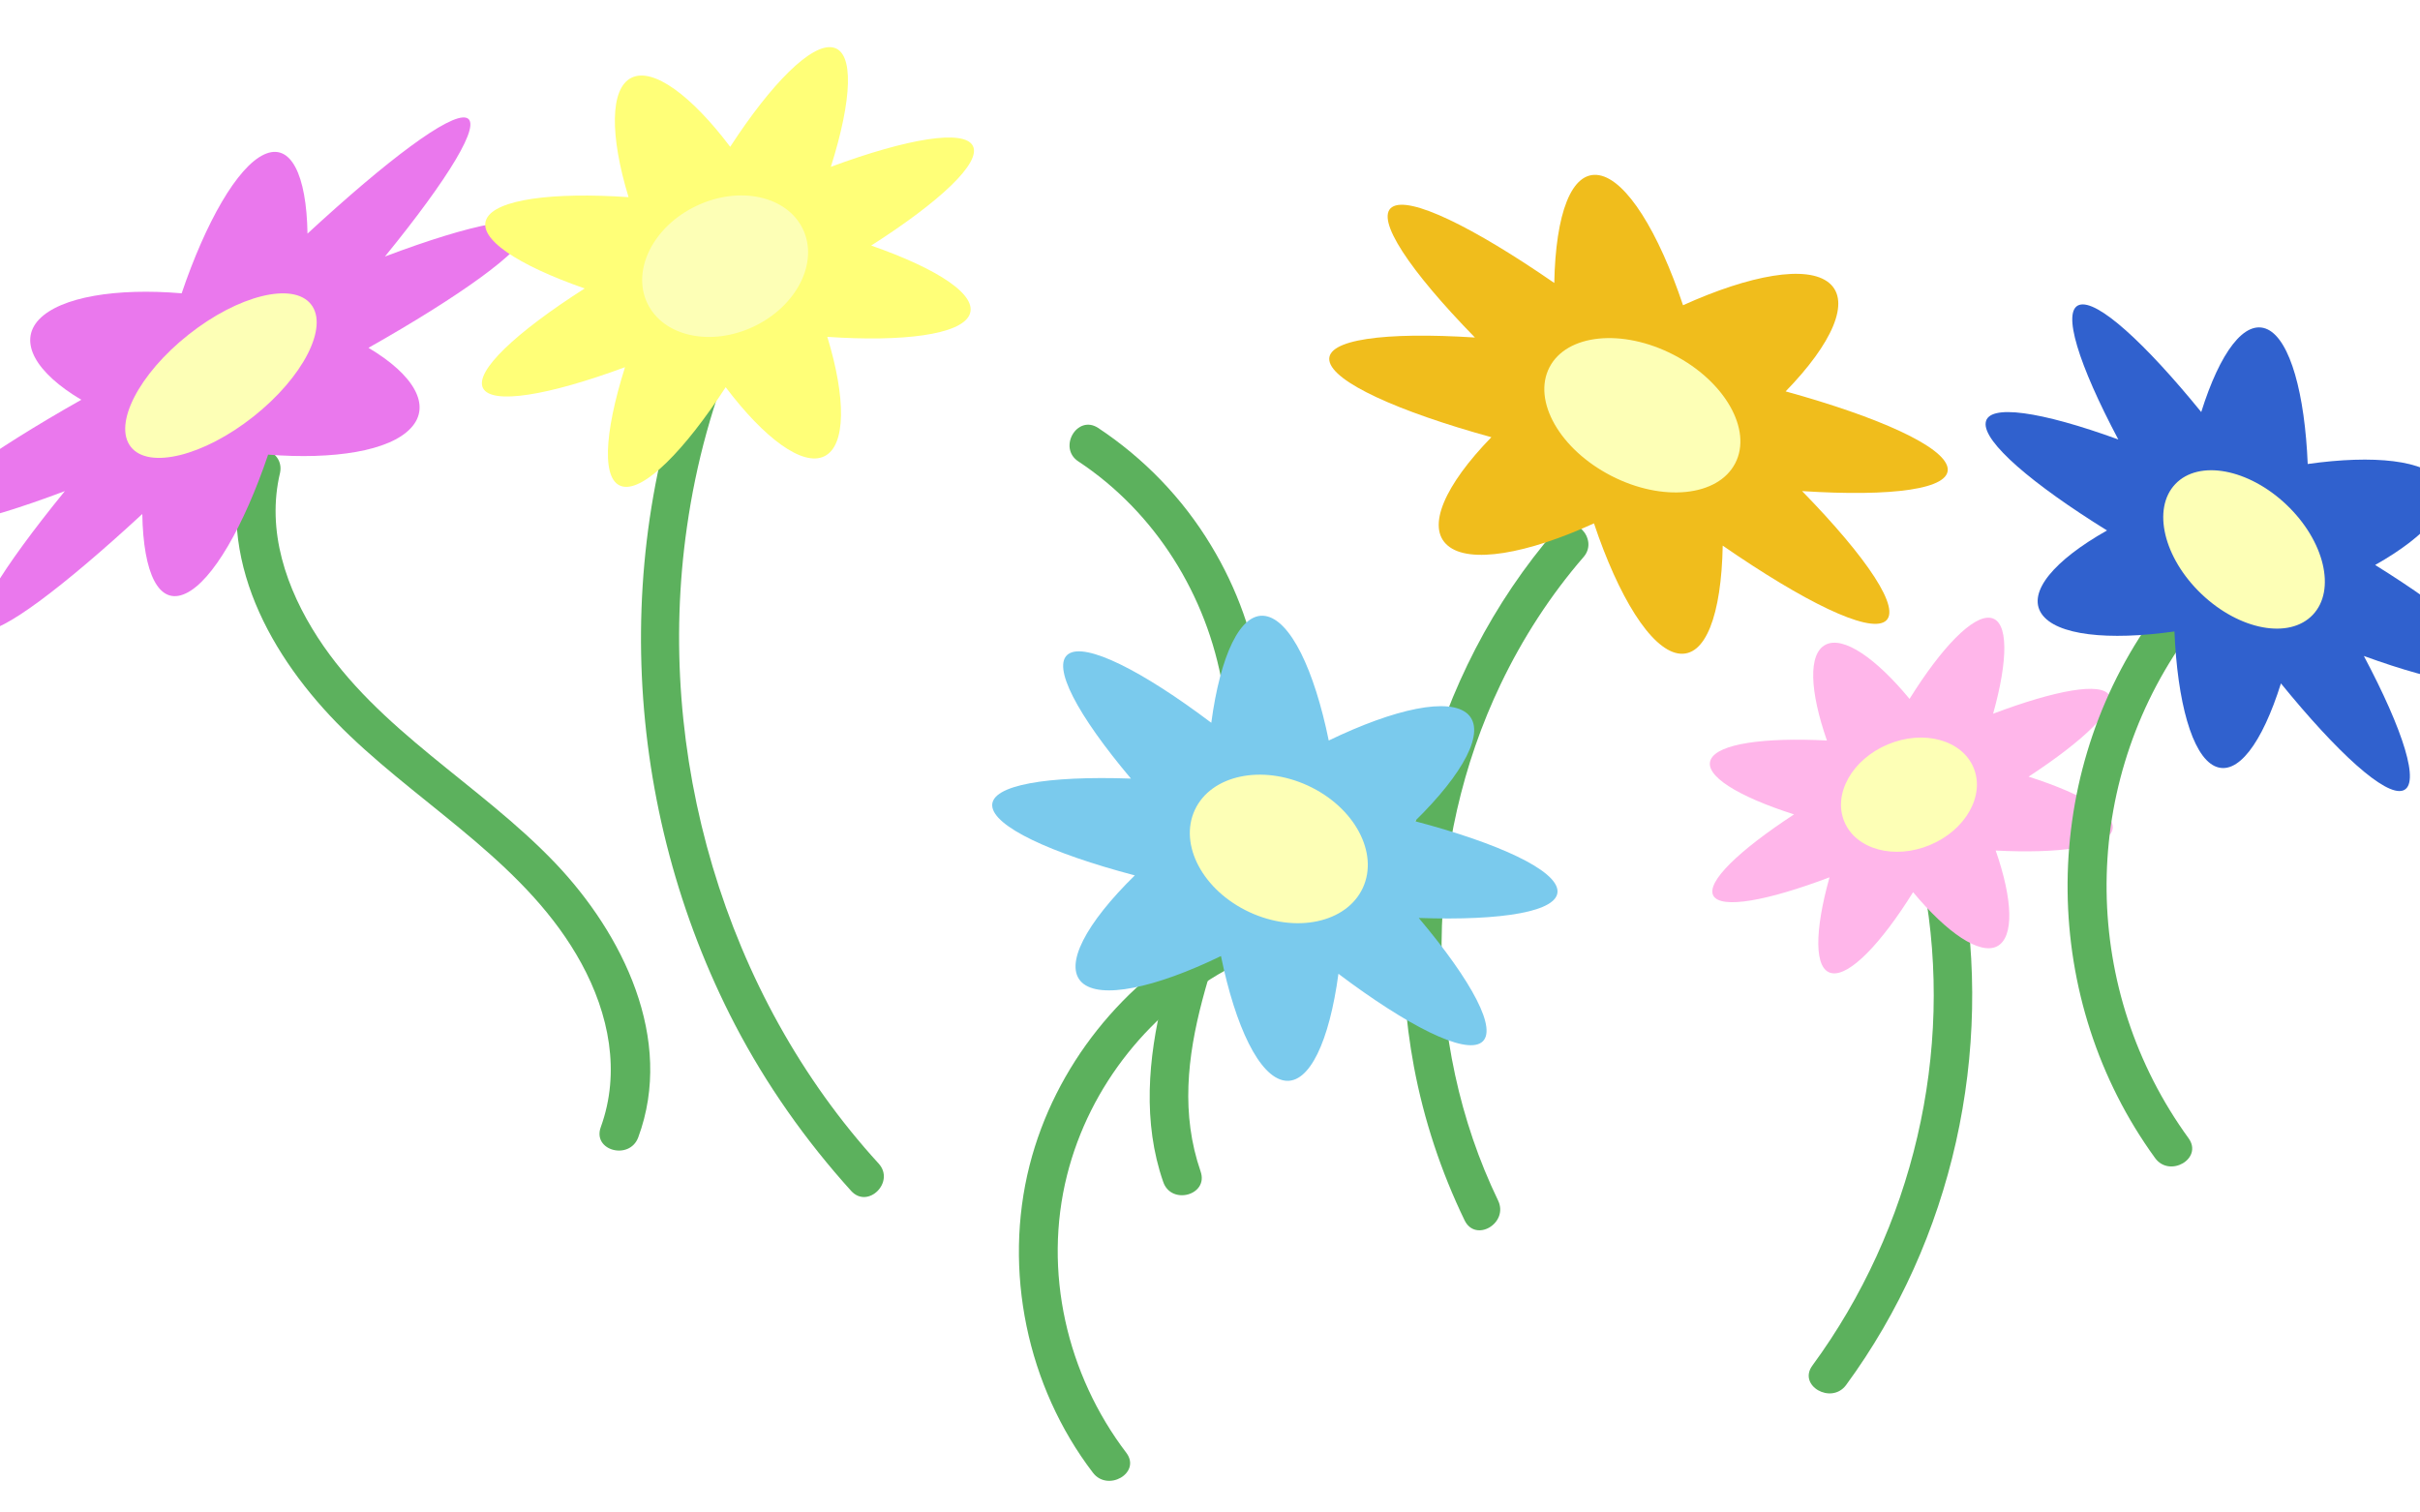
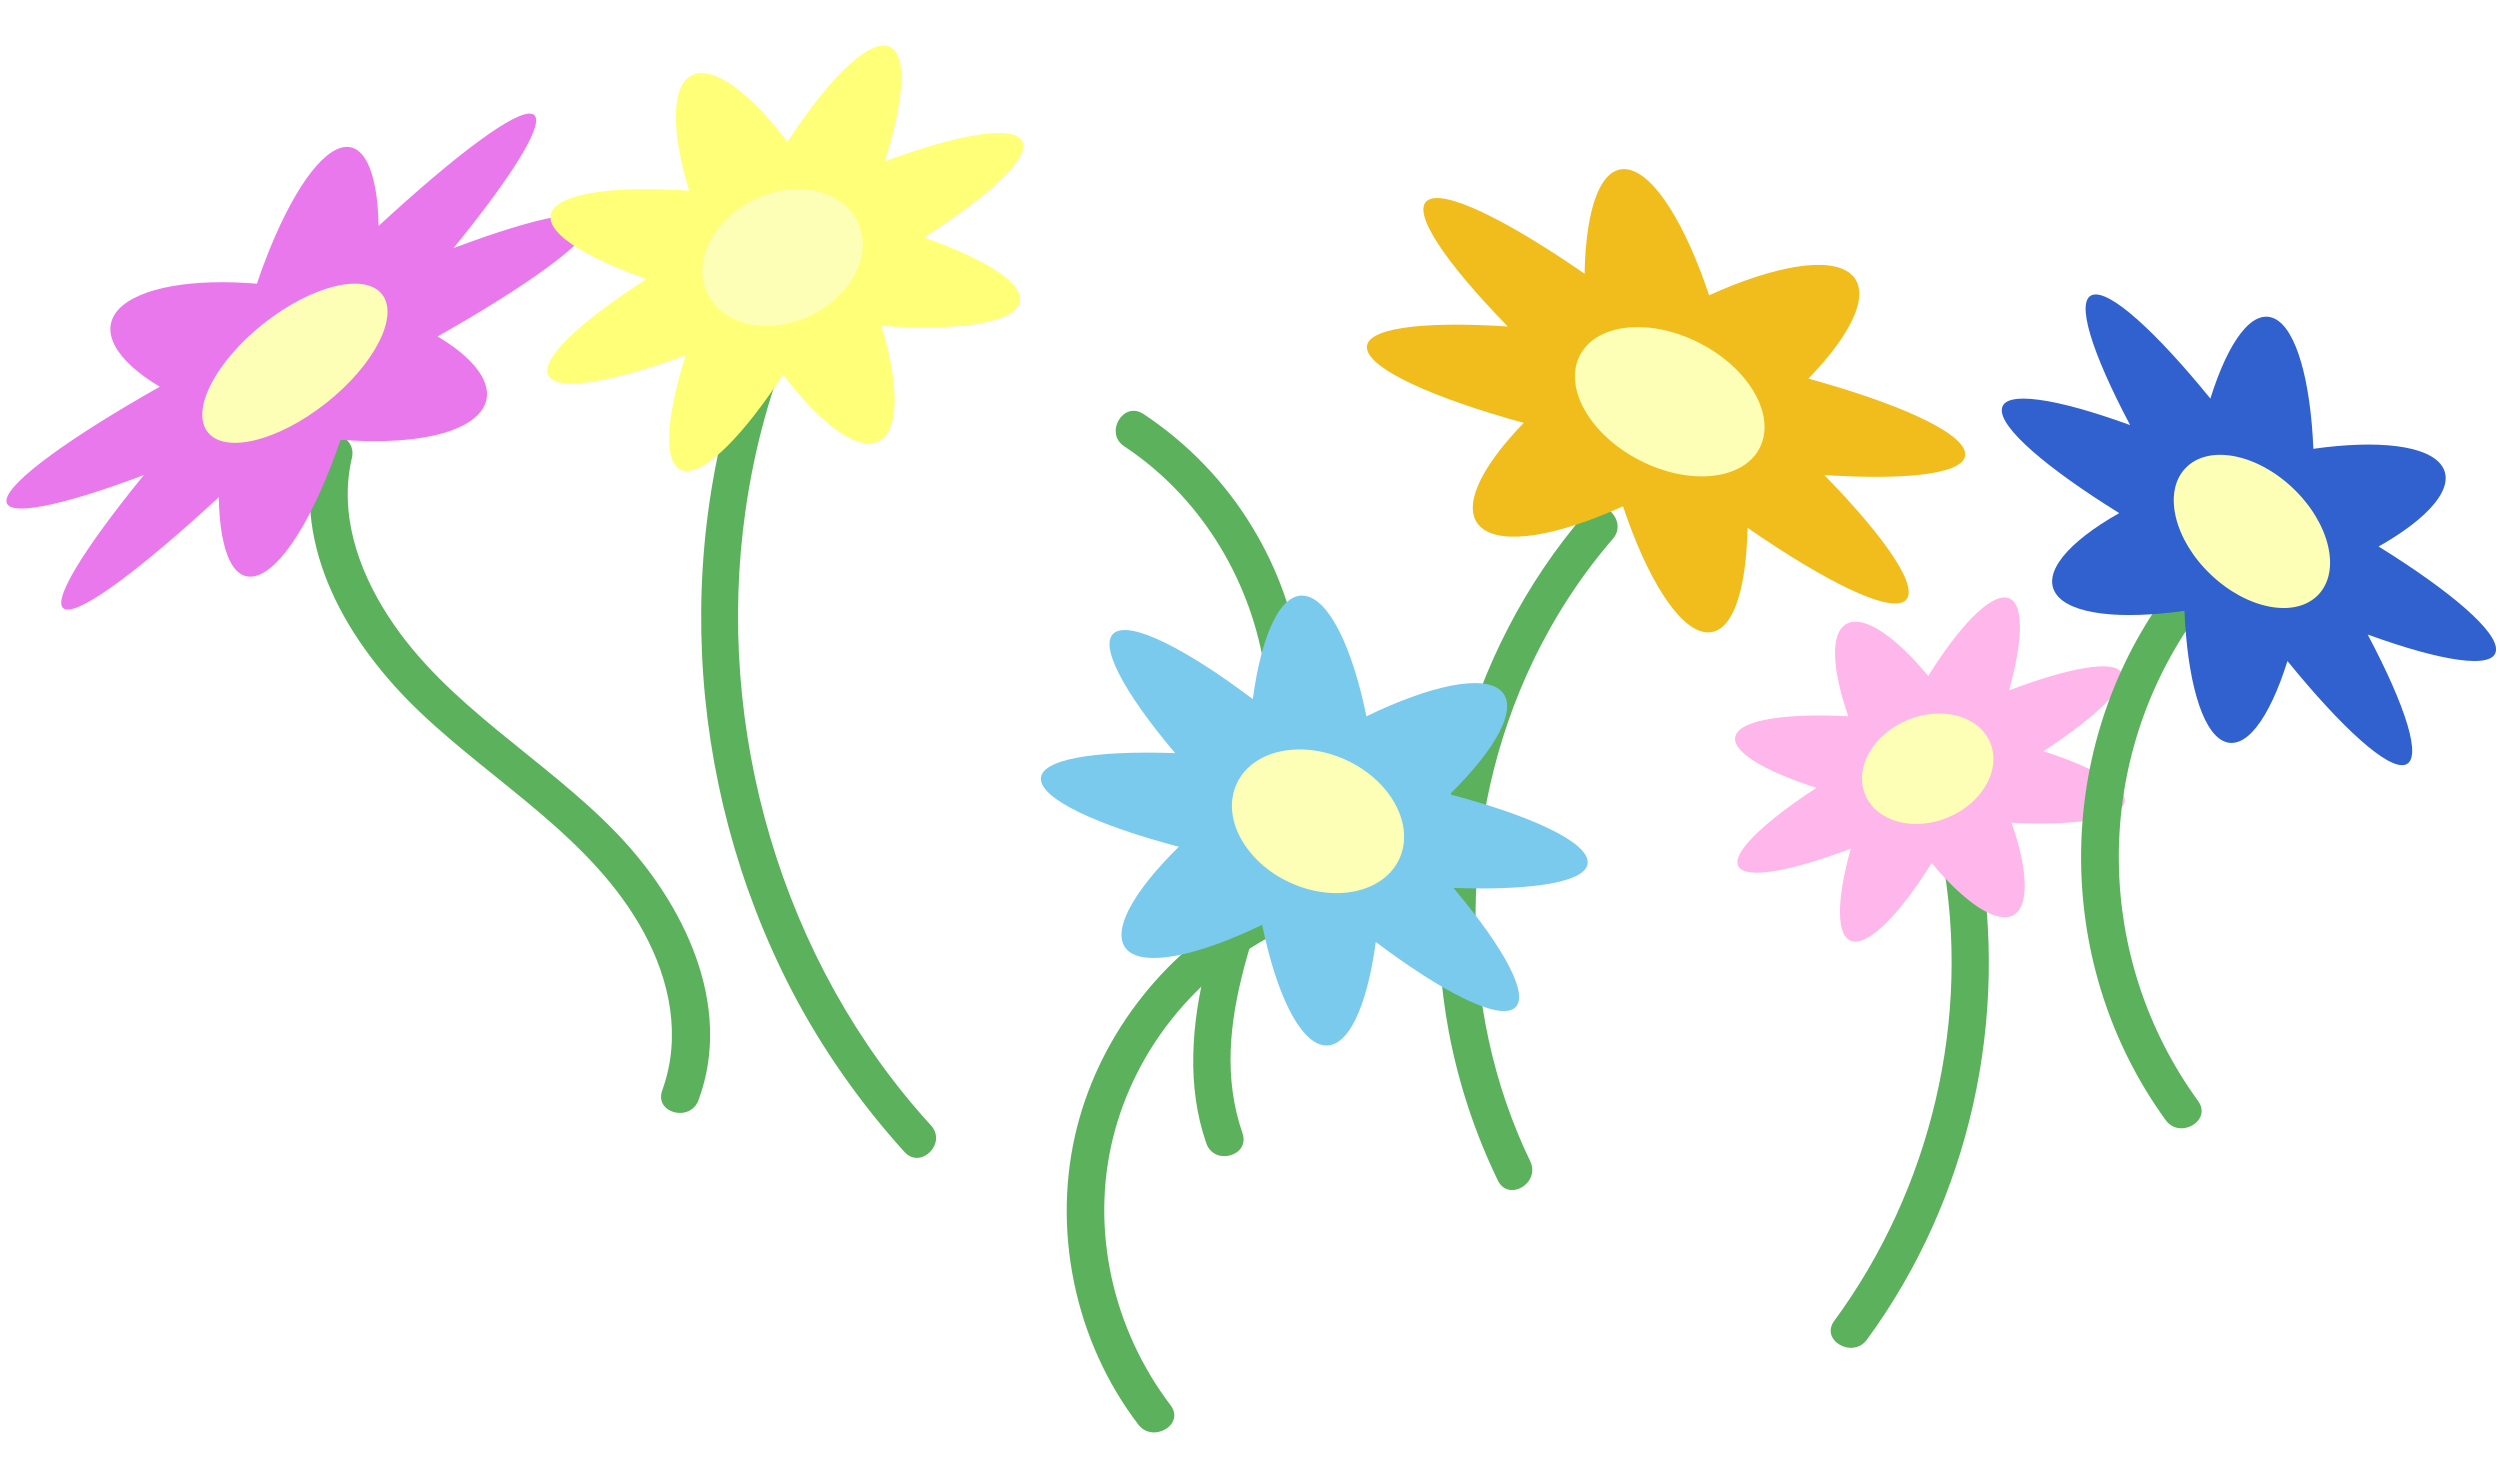
- <svg xmlns="http://www.w3.org/2000/svg" version="1.1" id="Layer_1" x="0px" y="0px" viewBox="0 0 750 468.4" style="enable-background:new 0 0 750 468.4;" xml:space="preserve">
+ <svg xmlns="http://www.w3.org/2000/svg" version="1.1" id="Layer_1" x="0px" y="0px" viewBox="0 0 801 468.4" style="enable-background:new 0 0 801 468.4;" xml:space="preserve">
  <style type="text/css">
	.st0{fill:#5CB15D;}
	.st1{fill:#EA78ED;}
	.st2{fill:#FDFFB6;}
	.st3{fill:#FFFF78;}
	.st4{fill:#F0BD1C;}
	.st5{fill:#FFB6EA;}
	.st6{fill:#3061CE;}
	.st7{fill:#7ACAED;}
</style>
  <g>
    <g>
      <g>
        <g>
-           <path class="st0" d="M75,143.4c-7.7,32.3,10.8,63.1,33.5,84.7c24.1,23,55.3,40.4,71.7,70.5c8.5,15.6,12.2,33.6,6,50.7      c-2.7,7.3,8.9,10.4,11.6,3.2c11.3-30.5-4.8-63.1-25.8-85.1c-23.3-24.4-54.9-41.1-73.5-69.8c-9.8-15.1-16-33.1-11.7-51.1      C88.3,139,76.8,135.8,75,143.4L75,143.4z" />
+           <path class="st0" d="M101,143.4c-7.7,32.3,10.8,63.1,33.5,84.7c24.1,23,55.3,40.4,71.7,70.5c8.5,15.6,12.2,33.6,6,50.7      c-2.7,7.3,8.9,10.4,11.6,3.2c11.3-30.5-4.8-63.1-25.8-85.1c-23.3-24.4-54.9-41.1-73.5-69.8c-9.8-15.1-16-33.1-11.7-51.1      C114.3,139,102.8,135.8,101,143.4L101,143.4z" />
        </g>
      </g>
      <g>
        <g id="Flower_9_">
-           <path class="st1" d="M127.3,132.7c6.6-7,0.9-16.6-13.1-24.9c28.3-16,48-30.1,49.1-36.1c1.1-6-16.7-2.5-44,7.8      c19.8-24.3,30.3-41.5,25.2-43s-24.5,13.1-49.2,35.9C95,54.1,90.1,44,81.8,47.9c-8.3,3.9-18,20.9-25.5,43      C36.1,89.2,18.8,92,12.1,99c-6.6,7-0.9,16.6,13.1,24.9c-28.3,16-48,30.1-49.1,36.1c-1.1,6,16.7,2.5,44-7.8      c-19.8,24.3-30.3,41.5-25.2,43c5.1,1.5,24.5-13.1,49.2-35.9c0.3,18.4,5.1,28.6,13.5,24.6c8.3-3.9,18-20.9,25.5-43      C103.4,142.5,120.7,139.8,127.3,132.7z" />
-           <ellipse transform="matrix(0.7839 -0.6209 0.6209 0.7839 -57.4942 67.6998)" class="st2" cx="68.5" cy="116.4" rx="35.6" ry="16.2" />
+           <path class="st1" d="M153.3,132.7c6.6-7,0.9-16.6-13.1-24.9c28.3-16,48-30.1,49.1-36.1c1.1-6-16.7-2.5-44,7.8      c19.8-24.3,30.3-41.5,25.2-43S146,49.6,121.3,72.4c-0.3-18.3-5.2-28.4-13.5-24.5s-18,20.9-25.5,43C62.1,89.2,44.8,92,38.1,99      c-6.6,7-0.9,16.6,13.1,24.9c-28.3,16-48,30.1-49.1,36.1c-1.1,6,16.7,2.5,44-7.8c-19.8,24.3-30.3,41.5-25.2,43      s24.5-13.1,49.2-35.9c0.3,18.4,5.1,28.6,13.5,24.6c8.3-3.9,18-20.9,25.5-43C129.4,142.5,146.7,139.8,153.3,132.7z" />
+           <ellipse transform="matrix(0.7839 -0.6209 0.6209 0.7839 -51.8642 83.8173)" class="st2" cx="94.5" cy="116.4" rx="35.6" ry="16.2" />
        </g>
      </g>
    </g>
    <g>
      <g>
        <g>
-           <path class="st0" d="M218.5,99.7c-29.8,69.5-25.5,151,9.3,217.9c9.7,18.6,21.9,35.9,36,51.5c5.2,5.7,13.7-2.8,8.5-8.5      c-47.9-52.4-69.5-127.2-59.4-197.3c2.8-19.7,8.1-39.2,16-57.6C231.9,98.7,221.6,92.6,218.5,99.7L218.5,99.7z" />
+           <path class="st0" d="M244.5,99.7c-29.8,69.5-25.5,151,9.3,217.9c9.7,18.6,21.9,35.9,36,51.5c5.2,5.7,13.7-2.8,8.5-8.5      c-47.9-52.4-69.5-127.2-59.4-197.3c2.8-19.7,8.1-39.2,16-57.6C257.9,98.7,247.6,92.6,244.5,99.7L244.5,99.7z" />
        </g>
      </g>
      <g>
        <g id="Flower_15_">
-           <path class="st3" d="M255.5,141.4c6.7-3.3,6.7-18,0.9-37c23.6,1.6,41.1-0.7,44-6.7c2.9-6.1-9.5-14.3-30.4-21.6      c21.3-13.6,34.2-25.7,31.5-30.9s-20.2-2.3-44,6.5c6.6-20.9,7.3-35.7,0.6-37c-6.6-1.3-19,11.1-31.8,30.8      c-12-15.9-23.9-24.7-30.6-21.4c-6.7,3.3-6.7,18-0.9,37c-23.6-1.6-41.1,0.7-44,6.7c-2.9,6.1,9.5,14.3,30.4,21.6      c-21.3,13.6-34.2,25.7-31.5,30.9c2.7,5.2,20.2,2.3,44-6.5c-6.6,20.9-7.3,35.7-0.6,37c6.6,1.3,19-11.1,31.8-30.8      C236.9,135.9,248.8,144.7,255.5,141.4z" />
-           <ellipse transform="matrix(0.9033 -0.4291 0.4291 0.9033 -13.6438 104.3948)" class="st2" cx="224.7" cy="82.5" rx="26.7" ry="20.7" />
+           <path class="st3" d="M281.5,141.4c6.7-3.3,6.7-18,0.9-37c23.6,1.6,41.1-0.7,44-6.7c2.9-6.1-9.5-14.3-30.4-21.6      c21.3-13.6,34.2-25.7,31.5-30.9s-20.2-2.3-44,6.5c6.6-20.9,7.3-35.7,0.6-37c-6.6-1.3-19,11.1-31.8,30.8      c-12-15.9-23.9-24.7-30.6-21.4c-6.7,3.3-6.7,18-0.9,37c-23.6-1.6-41.1,0.7-44,6.7c-2.9,6.1,9.5,14.3,30.4,21.6      c-21.3,13.6-34.2,25.7-31.5,30.9c2.7,5.2,20.2,2.3,44-6.5c-6.6,20.9-7.3,35.7-0.6,37c6.6,1.3,19-11.1,31.8-30.8      C262.9,135.9,274.8,144.7,281.5,141.4z" />
+           <ellipse transform="matrix(0.9033 -0.4291 0.4291 0.9033 -11.1444 115.5639)" class="st2" cx="250.7" cy="82.5" rx="26.7" ry="20.7" />
        </g>
      </g>
    </g>
    <g>
      <g>
-         <path class="st0" d="M334.2,143c23.9,15.8,39.9,41.6,44.7,69.7c5.8,34-10.6,64.6-18.5,96.7c-4.6,18.6-6.3,38.5,0.1,56.9     c2.5,7.3,14.1,4.1,11.6-3.2c-12.3-35.6,8.2-71,16.4-105c7.3-30.5,3.2-62.1-13.2-89.1c-8.8-14.6-20.8-27-35-36.4     C333.8,128.4,327.8,138.8,334.2,143L334.2,143z" />
+         <path class="st0" d="M360.2,143c23.9,15.8,39.9,41.6,44.7,69.7c5.8,34-10.6,64.6-18.5,96.7c-4.6,18.6-6.3,38.5,0.1,56.9     c2.5,7.3,14.1,4.1,11.6-3.2c-12.3-35.6,8.2-71,16.4-105c7.3-30.5,3.2-62.1-13.2-89.1c-8.8-14.6-20.8-27-35-36.4     C359.8,128.4,353.8,138.8,360.2,143L360.2,143z" />
      </g>
    </g>
    <g>
      <g>
        <g>
-           <path class="st0" d="M482.2,164.2c-39.1,45.2-54.9,107.8-44,166.4c3.1,16.5,8.4,32.5,15.7,47.6c3.4,7,13.7,0.9,10.4-6.1      c-24-49.7-23-110.4,0.8-160.1c6.8-14.2,15.4-27.5,25.7-39.4C495.7,166.9,487.3,158.4,482.2,164.2L482.2,164.2z" />
+           <path class="st0" d="M508.2,164.2c-39.1,45.2-54.9,107.8-44,166.4c3.1,16.5,8.4,32.5,15.7,47.6c3.4,7,13.7,0.9,10.4-6.1      c-24-49.7-23-110.4,0.8-160.1c6.8-14.2,15.4-27.5,25.7-39.4C521.7,166.9,513.3,158.4,508.2,164.2L508.2,164.2z" />
        </g>
      </g>
      <g>
        <g id="Flower_10_">
-           <path class="st4" d="M448.7,169.1c-6.8-5.7-0.9-18.8,13.5-33.6c-29-8-49.1-17.1-50.2-23.7c-1.1-6.6,17.1-9,45.1-7.2      c-20.3-20.8-31-36.8-25.7-40.4c5.3-3.6,25.1,6.1,50.3,23.5c0.4-21.4,5.3-34.9,13.9-33.4c8.5,1.5,18.4,17.6,26,40.3      c20.8-9.4,38.5-12.6,45.3-6.9c6.8,5.7,0.9,18.8-13.5,33.6c29,8,49.1,17.1,50.2,23.7c1.1,6.6-17.1,9-45.1,7.2      c20.3,20.8,31,36.8,25.7,40.4c-5.3,3.6-25.1-6.1-50.3-23.5c-0.4,21.4-5.3,34.9-13.9,33.4c-8.5-1.5-18.4-17.6-26-40.3      C473.2,171.7,455.4,174.8,448.7,169.1z" />
-           <ellipse transform="matrix(0.4582 -0.8888 0.8888 0.4582 161.3819 522.129)" class="st2" cx="509" cy="128.7" rx="21.1" ry="32.4" />
+           <path class="st4" d="M474.7,169.1c-6.8-5.7-0.9-18.8,13.5-33.6c-29-8-49.1-17.1-50.2-23.7s17.1-9,45.1-7.2      c-20.3-20.8-31-36.8-25.7-40.4s25.1,6.1,50.3,23.5c0.4-21.4,5.3-34.9,13.9-33.4c8.5,1.5,18.4,17.6,26,40.3      c20.8-9.4,38.5-12.6,45.3-6.9s0.9,18.8-13.5,33.6c29,8,49.1,17.1,50.2,23.7c1.1,6.6-17.1,9-45.1,7.2      c20.3,20.8,31,36.8,25.7,40.4s-25.1-6.1-50.3-23.5c-0.4,21.4-5.3,34.9-13.9,33.4c-8.5-1.5-18.4-17.6-26-40.3      C499.2,171.7,481.4,174.8,474.7,169.1z" />
+           <ellipse transform="matrix(0.4582 -0.8888 0.8888 0.4582 175.4553 545.2507)" class="st2" cx="535" cy="128.7" rx="21.1" ry="32.4" />
        </g>
      </g>
    </g>
    <g>
      <g>
        <g>
-           <path class="st0" d="M596.2,274.3c9.6,51.9-3.4,106.5-34.5,148.9c-4.6,6.2,5.8,12.2,10.4,6.1c33.1-45.1,45.9-103.2,35.7-158.1      C606.3,263.6,594.8,266.8,596.2,274.3L596.2,274.3z" />
+           <path class="st0" d="M622.2,274.3c9.6,51.9-3.4,106.5-34.5,148.9c-4.6,6.2,5.8,12.2,10.4,6.1c33.1-45.1,45.9-103.2,35.7-158.1      C632.3,263.6,620.8,266.8,622.2,274.3L622.2,274.3z" />
        </g>
      </g>
      <g>
        <g id="Flower_13_">
-           <path class="st5" d="M618.9,293.3c5.4-2.8,4.9-14.5-0.4-29.7c19.5,1,33.8-1,36-5.9c2.2-4.9-8.3-11.4-25.8-17      c17.1-11.2,27.3-21,25-25.2c-2.4-4.2-16.7-1.6-36,5.7c4.7-16.8,4.8-28.7-0.7-29.7c-5.5-1-15.3,9.2-25.2,25.1      c-10.4-12.6-20.5-19.6-26-16.8s-4.9,14.5,0.4,29.7c-19.5-1-33.8,1-36,5.9c-2.2,4.9,8.3,11.4,25.8,17c-17.1,11.2-27.3,21-25,25.2      c2.4,4.2,16.7,1.6,36-5.7c-4.7,16.8-4.8,28.7,0.7,29.7c5.5,1,15.3-9.2,25.2-25.1C603.4,289.1,613.5,296,618.9,293.3z" />
-           <ellipse transform="matrix(0.9228 -0.3854 0.3854 0.9228 -49.2353 247.006)" class="st2" cx="591.6" cy="246.3" rx="21.7" ry="16.9" />
+           <path class="st5" d="M644.9,293.3c5.4-2.8,4.9-14.5-0.4-29.7c19.5,1,33.8-1,36-5.9s-8.3-11.4-25.8-17c17.1-11.2,27.3-21,25-25.2      c-2.4-4.2-16.7-1.6-36,5.7c4.7-16.8,4.8-28.7-0.7-29.7s-15.3,9.2-25.2,25.1c-10.4-12.6-20.5-19.6-26-16.8s-4.9,14.5,0.4,29.7      c-19.5-1-33.8,1-36,5.9s8.3,11.4,25.8,17c-17.1,11.2-27.3,21-25,25.2c2.4,4.2,16.7,1.6,36-5.7c-4.7,16.8-4.8,28.7,0.7,29.7      s15.3-9.2,25.2-25.1C629.4,289.1,639.5,296,644.9,293.3z" />
+           <ellipse transform="matrix(0.9228 -0.3854 0.3854 0.9228 -47.2088 257.0427)" class="st2" cx="617.6" cy="246.3" rx="21.7" ry="16.9" />
        </g>
      </g>
    </g>
    <g>
      <g>
        <g>
-           <path class="st0" d="M666.1,193c-34.4,49.6-33.7,117,1.8,165.9c4.5,6.2,14.9,0.2,10.4-6.1c-33.2-45.7-34-107.3-1.8-153.8      C680.8,192.7,670.4,186.7,666.1,193L666.1,193z" />
+           <path class="st0" d="M692.1,193c-34.4,49.6-33.7,117,1.8,165.9c4.5,6.2,14.9,0.2,10.4-6.1c-33.2-45.7-34-107.3-1.8-153.8      C706.8,192.7,696.4,186.7,692.1,193L692.1,193z" />
        </g>
      </g>
      <g>
        <g id="Flower_14_">
-           <path class="st6" d="M632.7,190.2c-4.5-6.7,4-16.6,20.3-25.8C629.8,150,614.6,137,615.4,131c0.7-6,17.2-3.5,41.1,5.2      c-12.3-23.2-17.6-39.9-12.1-41.7c5.5-1.8,20.3,11.7,37.8,33.2c5.8-18.5,13.5-29,20.6-25.6c7,3.4,11.5,20,12.4,41.7      c20.5-2.9,36.7-1.2,41.2,5.5c4.5,6.7-4,16.6-20.3,25.8c23.2,14.4,38.4,27.4,37.6,33.4c-0.7,6-17.2,3.5-41.1-5.2      c12.3,23.2,17.6,39.9,12.1,41.7s-20.3-11.7-37.8-33.2c-5.8,18.5-13.5,29-20.6,25.6c-7-3.4-11.5-20-12.4-41.7      C653.4,198.6,637.2,196.9,632.7,190.2z" />
-           <ellipse transform="matrix(0.6894 -0.7244 0.7244 0.6894 92.6274 556.6979)" class="st2" cx="695.5" cy="170.3" rx="19.1" ry="29.4" />
+           <path class="st6" d="M658.7,190.2c-4.5-6.7,4-16.6,20.3-25.8C655.8,150,640.6,137,641.4,131c0.7-6,17.2-3.5,41.1,5.2      c-12.3-23.2-17.6-39.9-12.1-41.7c5.5-1.8,20.3,11.7,37.8,33.2c5.8-18.5,13.5-29,20.6-25.6c7,3.4,11.5,20,12.4,41.7      c20.5-2.9,36.7-1.2,41.2,5.5s-4,16.6-20.3,25.8c23.2,14.4,38.4,27.4,37.6,33.4c-0.7,6-17.2,3.5-41.1-5.2      c12.3,23.2,17.6,39.9,12.1,41.7s-20.3-11.7-37.8-33.2c-5.8,18.5-13.5,29-20.6,25.6c-7-3.4-11.5-20-12.4-41.7      C679.4,198.6,663.2,196.9,658.7,190.2z" />
+           <ellipse transform="matrix(0.6894 -0.7244 0.7244 0.6894 100.7447 575.5173)" class="st2" cx="721.5" cy="170.3" rx="19.1" ry="29.4" />
        </g>
      </g>
    </g>
    <g>
      <g>
        <g>
-           <path class="st0" d="M376.1,289.2c-27.9,14.7-49.2,41.3-57,71.9c-8.3,32.6-0.8,68.6,19.6,95.3c4.6,6.1,15,0.1,10.4-6.1      c-18.5-24.3-25.9-56.3-18.4-86.1c7-27.8,26.1-51.5,51.5-64.8C389,295.9,382.9,285.6,376.1,289.2L376.1,289.2z" />
+           <path class="st0" d="M402.1,289.2c-27.9,14.7-49.2,41.3-57,71.9c-8.3,32.6-0.8,68.6,19.6,95.3c4.6,6.1,15,0.1,10.4-6.1      c-18.5-24.3-25.9-56.3-18.4-86.1c7-27.8,26.1-51.5,51.5-64.8C415,295.9,408.9,285.6,402.1,289.2L402.1,289.2z" />
        </g>
      </g>
      <g>
        <g id="Flower_8_">
-           <path class="st7" d="M335.3,304.5c-5.7-5.4,1.3-18.4,16.4-33.2c-26.2-6.9-43.9-15.2-44.2-21.6c-0.3-6.4,17-9.3,43-8.4      c-16.6-19.7-24.7-34.9-19.4-38.6c5.3-3.7,22.8,5.1,44.3,21.3c2.8-20.9,9-34.3,16.7-33.1c7.8,1.2,15.2,16.6,19.7,38.6      c20.5-9.9,37.4-13.5,43.1-8.2c5.7,5.4-1.3,18.4-16.4,33.2c26.2,6.9,43.9,15.2,44.2,21.6c0.3,6.4-17,9.3-43,8.4      c16.6,19.7,24.7,34.9,19.4,38.6c-5.3,3.7-22.8-5.1-44.3-21.3c-2.8,20.9-9,34.3-16.7,33.1c-7.8-1.2-15.2-16.6-19.7-38.6      C358,306.2,341,309.8,335.3,304.5z" />
-           <ellipse transform="matrix(0.4206 -0.9072 0.9072 0.4206 -9.0412 511.9679)" class="st2" cx="396.3" cy="263.1" rx="21.6" ry="28.7" />
+           <path class="st7" d="M361.3,304.5c-5.7-5.4,1.3-18.4,16.4-33.2c-26.2-6.9-43.9-15.2-44.2-21.6c-0.3-6.4,17-9.3,43-8.4      c-16.6-19.7-24.7-34.9-19.4-38.6c5.3-3.7,22.8,5.1,44.3,21.3c2.8-20.9,9-34.3,16.7-33.1c7.8,1.2,15.2,16.6,19.7,38.6      c20.5-9.9,37.4-13.5,43.1-8.2c5.7,5.4-1.3,18.4-16.4,33.2c26.2,6.9,43.9,15.2,44.2,21.6c0.3,6.4-17,9.3-43,8.4      c16.6,19.7,24.7,34.9,19.4,38.6c-5.3,3.7-22.8-5.1-44.3-21.3c-2.8,20.9-9,34.3-16.7,33.1c-7.8-1.2-15.2-16.6-19.7-38.6      C384,306.2,367,309.8,361.3,304.5z" />
+           <ellipse transform="matrix(0.4206 -0.9072 0.9072 0.4206 5.9904 535.5891)" class="st2" cx="422.3" cy="263.1" rx="21.6" ry="28.7" />
        </g>
      </g>
    </g>
  </g>
</svg>
